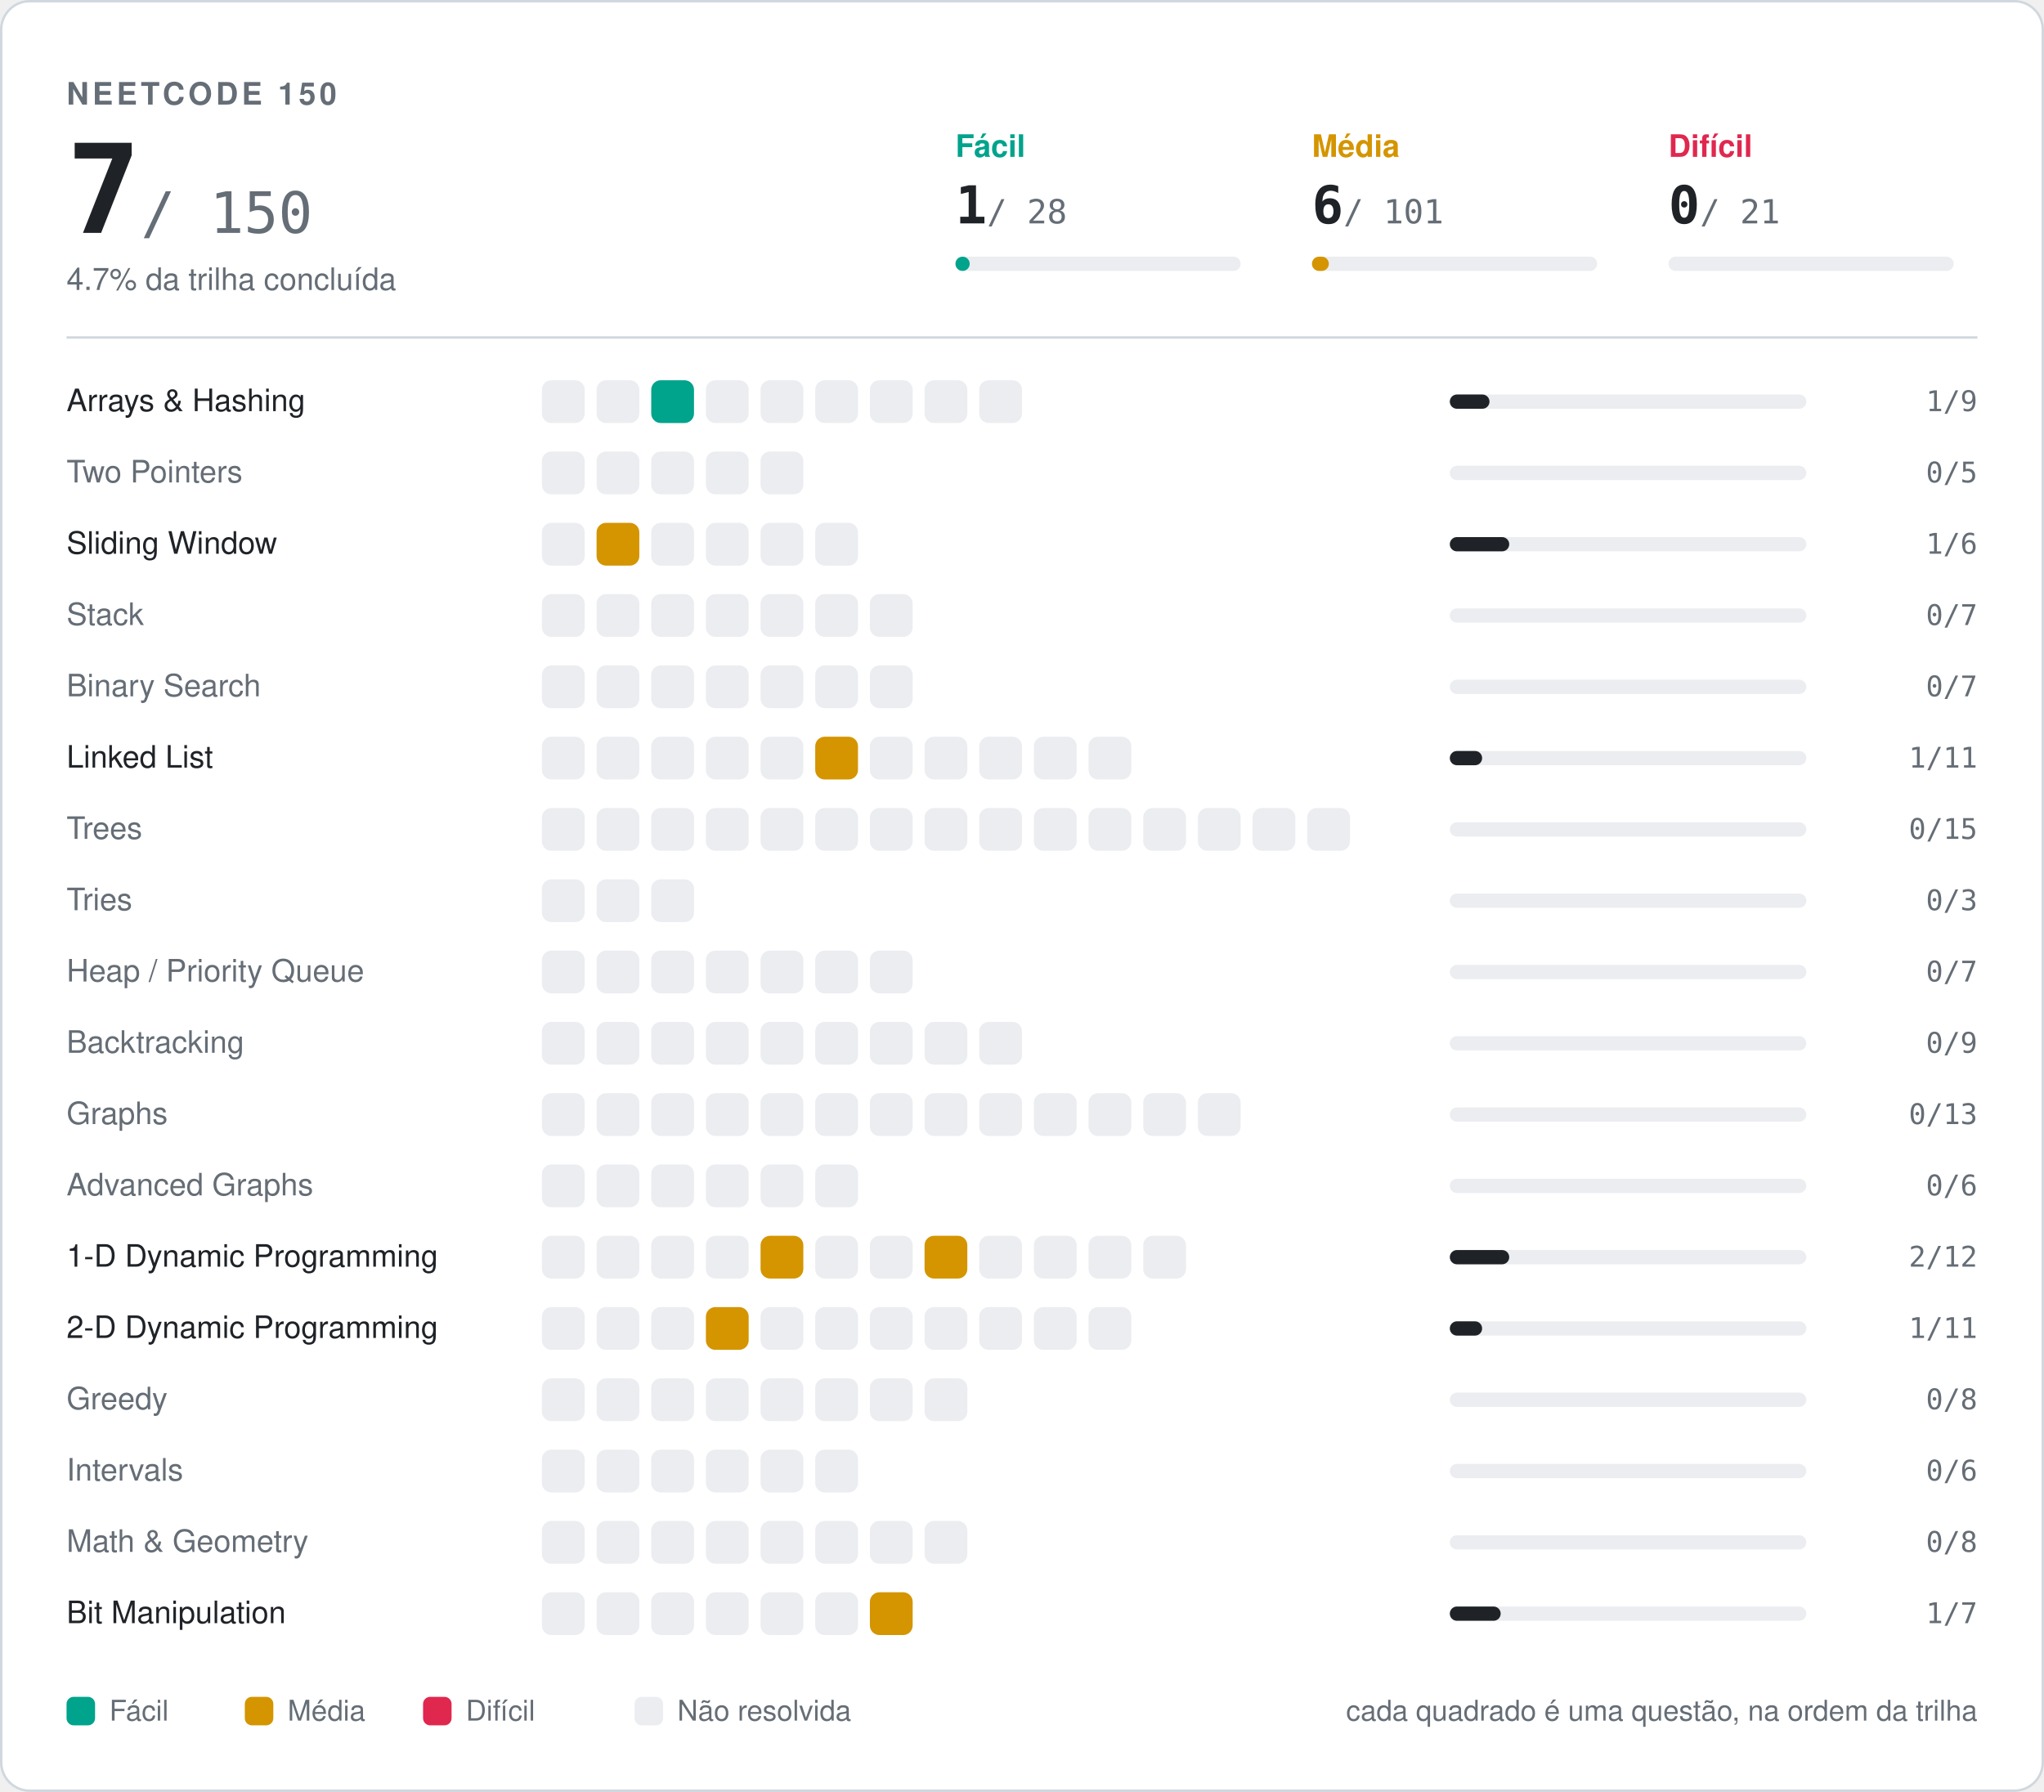
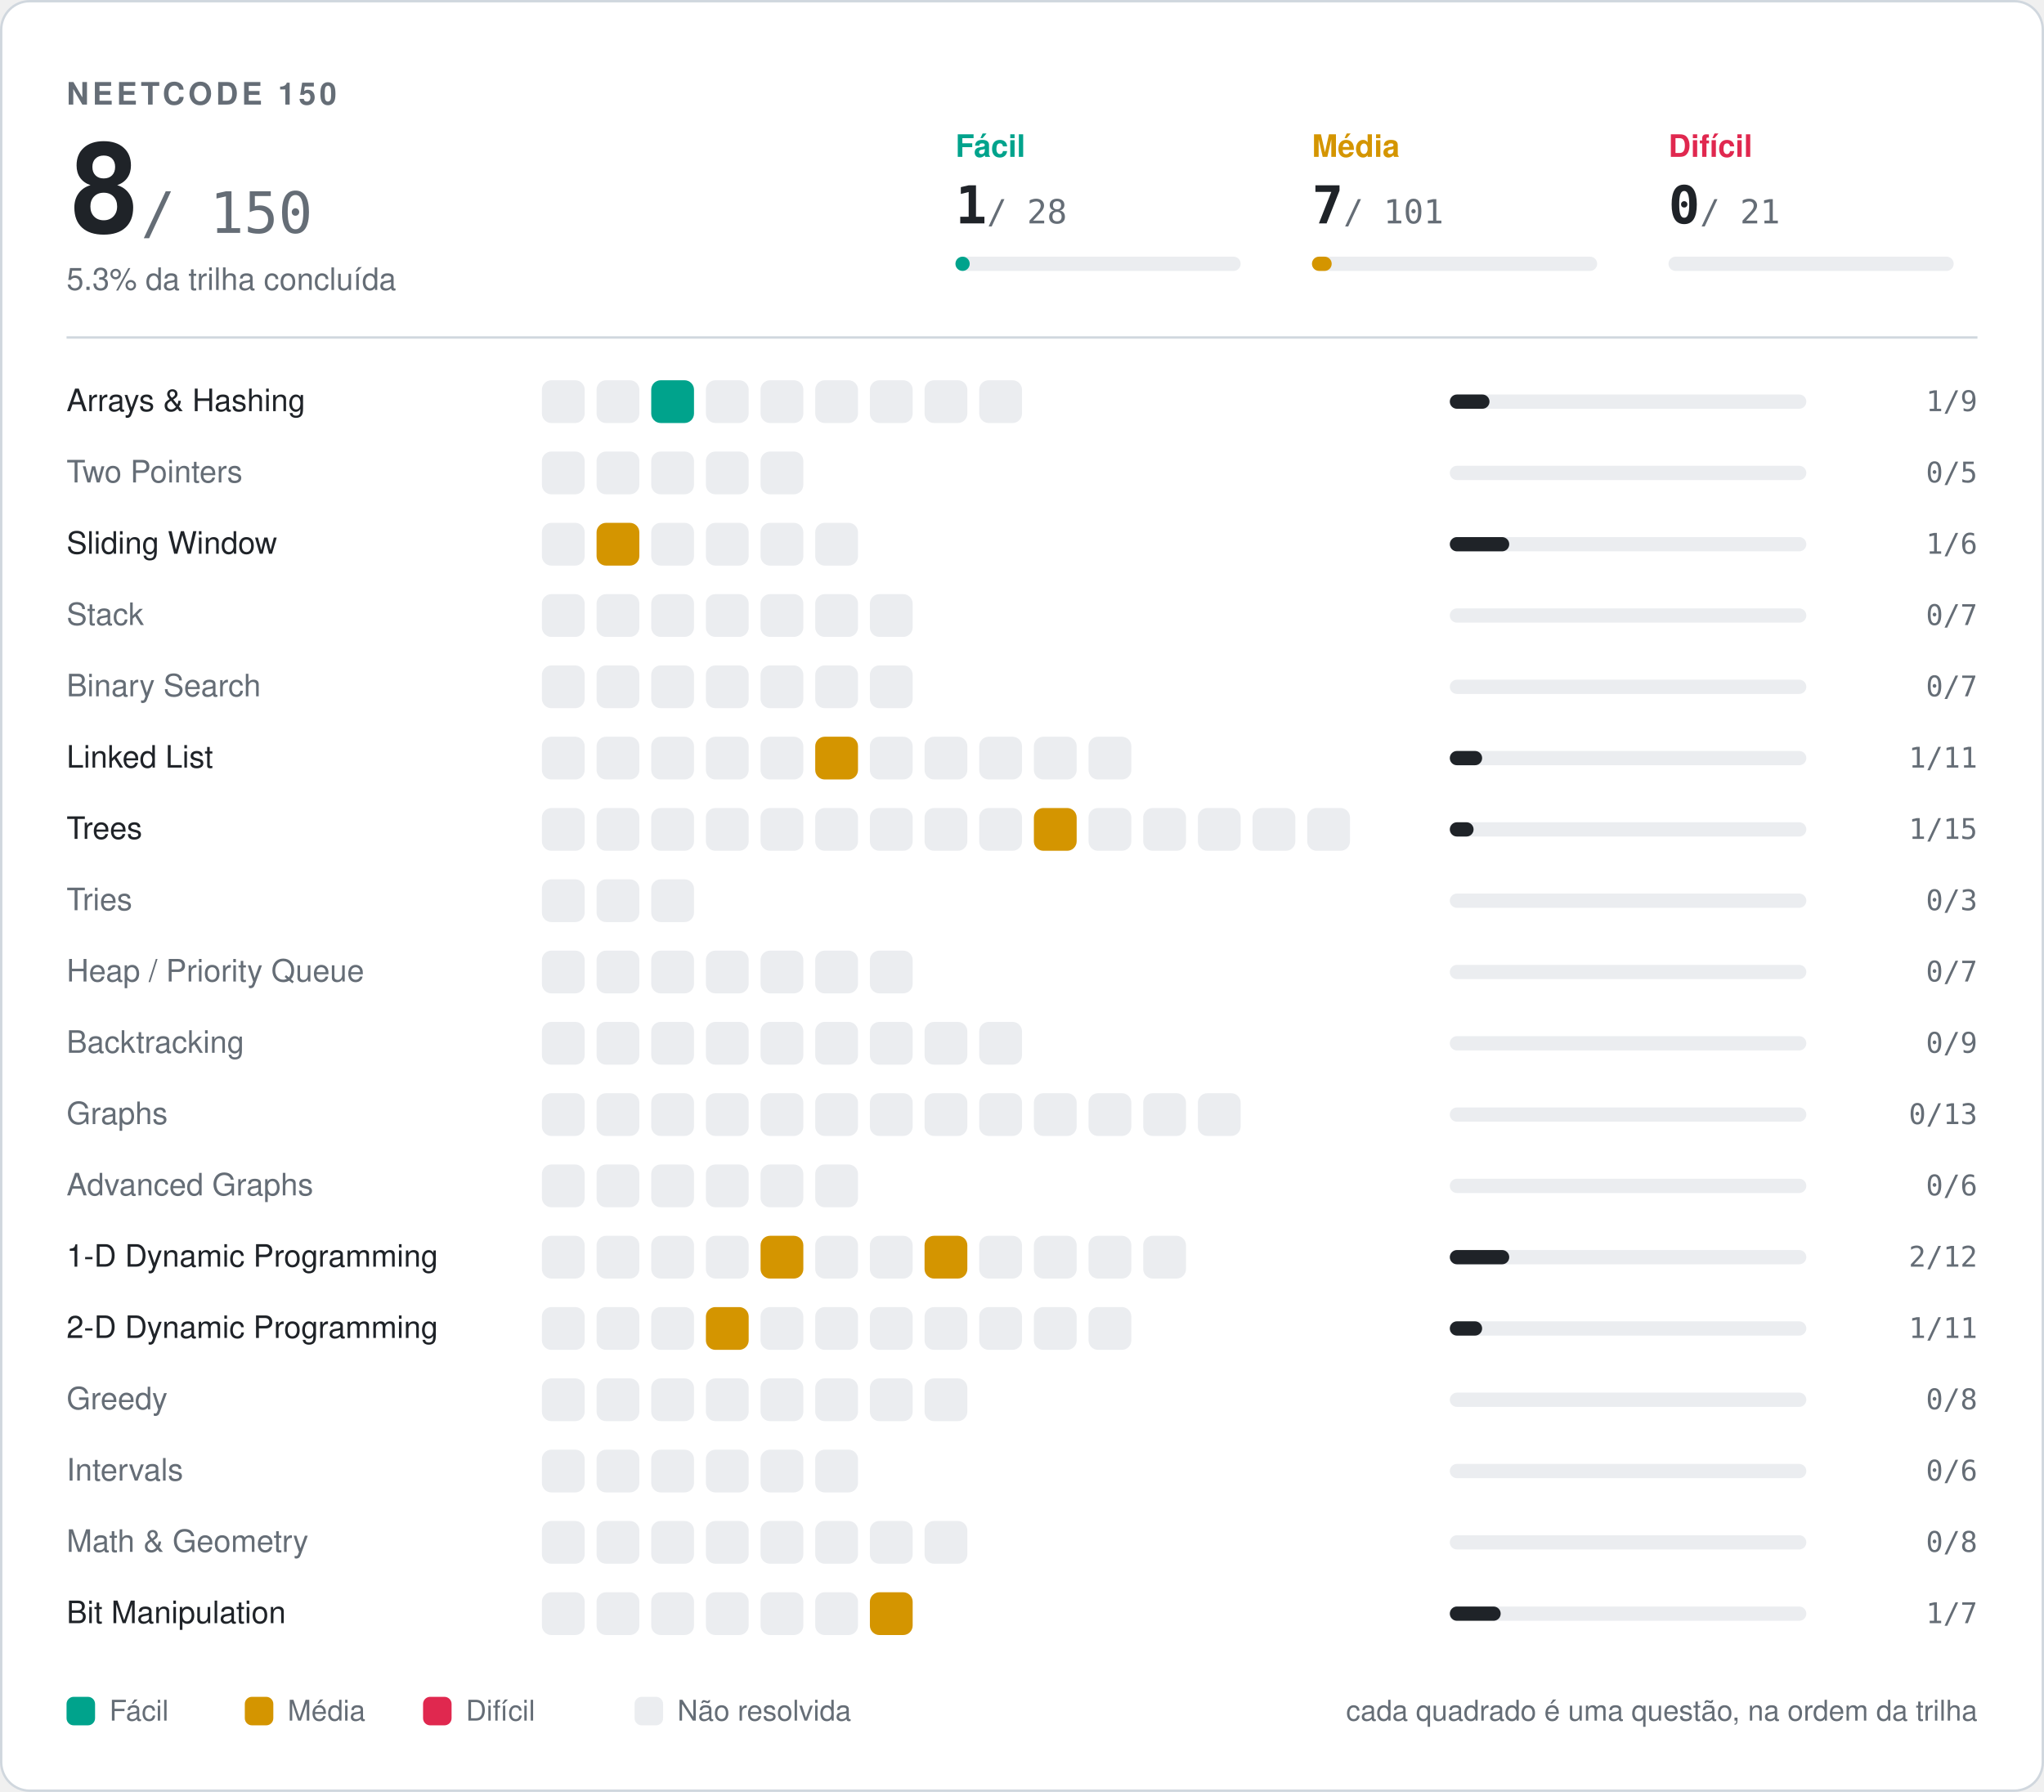
- <svg xmlns="http://www.w3.org/2000/svg" width="860" height="754" viewBox="0 0 860 754" font-family="-apple-system,BlinkMacSystemFont,'Segoe UI',Helvetica,Arial,sans-serif" role="img" aria-label="NeetCode 150: 7 de 150 resolvidas">
+ <svg xmlns="http://www.w3.org/2000/svg" width="860" height="754" viewBox="0 0 860 754" font-family="-apple-system,BlinkMacSystemFont,'Segoe UI',Helvetica,Arial,sans-serif" role="img" aria-label="NeetCode 150: 8 de 150 resolvidas">
  <rect x="0.5" y="0.5" width="859" height="753" rx="12" fill="#ffffff" stroke="#d0d7de" />
  <text x="28" y="44" fill="#656d76" font-size="13" font-weight="600" letter-spacing="1.5">NEETCODE 150</text>
-   <text x="28" y="98" fill="#1f2328" font-family="ui-monospace,SFMono-Regular,'SF Mono',Menlo,Consolas,monospace" font-size="52" font-weight="700">7<tspan fill="#656d76" font-size="24" font-weight="500"> / 150</tspan>
-   </text>
-   <text x="28" y="122" fill="#656d76" font-size="13">4.7% da trilha concluída</text>
+   <text x="28" y="98" fill="#1f2328" font-family="ui-monospace,SFMono-Regular,'SF Mono',Menlo,Consolas,monospace" font-size="52" font-weight="700">8<tspan fill="#656d76" font-size="24" font-weight="500"> / 150</tspan>
+   </text>
+   <text x="28" y="122" fill="#656d76" font-size="13">5.3% da trilha concluída</text>
  <text x="402" y="66" fill="#00a38c" font-size="13" font-weight="600">Fácil</text>
  <text x="402" y="94" fill="#1f2328" font-family="ui-monospace,SFMono-Regular,'SF Mono',Menlo,Consolas,monospace" font-size="22" font-weight="700">1<tspan fill="#656d76" font-size="14" font-weight="500"> / 28</tspan>
  </text>
  <rect x="402" y="108" width="120" height="6" rx="3" fill="#ebedf0" />
  <rect x="402" y="108" width="6.0" height="6" rx="3" fill="#00a38c" />
  <text x="552" y="66" fill="#d49500" font-size="13" font-weight="600">Média</text>
-   <text x="552" y="94" fill="#1f2328" font-family="ui-monospace,SFMono-Regular,'SF Mono',Menlo,Consolas,monospace" font-size="22" font-weight="700">6<tspan fill="#656d76" font-size="14" font-weight="500"> / 101</tspan>
+   <text x="552" y="94" fill="#1f2328" font-family="ui-monospace,SFMono-Regular,'SF Mono',Menlo,Consolas,monospace" font-size="22" font-weight="700">7<tspan fill="#656d76" font-size="14" font-weight="500"> / 101</tspan>
  </text>
  <rect x="552" y="108" width="120" height="6" rx="3" fill="#ebedf0" />
-   <rect x="552" y="108" width="7.1" height="6" rx="3" fill="#d49500" />
+   <rect x="552" y="108" width="8.3" height="6" rx="3" fill="#d49500" />
  <text x="702" y="66" fill="#e0284f" font-size="13" font-weight="600">Difícil</text>
  <text x="702" y="94" fill="#1f2328" font-family="ui-monospace,SFMono-Regular,'SF Mono',Menlo,Consolas,monospace" font-size="22" font-weight="700">0<tspan fill="#656d76" font-size="14" font-weight="500"> / 21</tspan>
  </text>
  <rect x="702" y="108" width="120" height="6" rx="3" fill="#ebedf0" />
  <line x1="28" y1="142" x2="832" y2="142" stroke="#d0d7de" />
  <text x="28" y="173" fill="#1f2328" font-size="13">Arrays &amp; Hashing</text>
  <rect x="228" y="160" width="18" height="18" rx="4" fill="#ebedf0" />
  <rect x="251" y="160" width="18" height="18" rx="4" fill="#ebedf0" />
  <rect x="274" y="160" width="18" height="18" rx="4" fill="#00a38c" />
  <rect x="297" y="160" width="18" height="18" rx="4" fill="#ebedf0" />
  <rect x="320" y="160" width="18" height="18" rx="4" fill="#ebedf0" />
  <rect x="343" y="160" width="18" height="18" rx="4" fill="#ebedf0" />
  <rect x="366" y="160" width="18" height="18" rx="4" fill="#ebedf0" />
  <rect x="389" y="160" width="18" height="18" rx="4" fill="#ebedf0" />
  <rect x="412" y="160" width="18" height="18" rx="4" fill="#ebedf0" />
  <rect x="610" y="166" width="150" height="6" rx="3" fill="#ebedf0" />
  <rect x="610" y="166" width="16.7" height="6" rx="3" fill="#1f2328" />
  <text x="832" y="173" text-anchor="end" fill="#656d76" font-family="ui-monospace,SFMono-Regular,'SF Mono',Menlo,Consolas,monospace" font-size="12">1/9</text>
  <text x="28" y="203" fill="#656d76" font-size="13">Two Pointers</text>
  <rect x="228" y="190" width="18" height="18" rx="4" fill="#ebedf0" />
  <rect x="251" y="190" width="18" height="18" rx="4" fill="#ebedf0" />
  <rect x="274" y="190" width="18" height="18" rx="4" fill="#ebedf0" />
  <rect x="297" y="190" width="18" height="18" rx="4" fill="#ebedf0" />
  <rect x="320" y="190" width="18" height="18" rx="4" fill="#ebedf0" />
  <rect x="610" y="196" width="150" height="6" rx="3" fill="#ebedf0" />
  <text x="832" y="203" text-anchor="end" fill="#656d76" font-family="ui-monospace,SFMono-Regular,'SF Mono',Menlo,Consolas,monospace" font-size="12">0/5</text>
  <text x="28" y="233" fill="#1f2328" font-size="13">Sliding Window</text>
  <rect x="228" y="220" width="18" height="18" rx="4" fill="#ebedf0" />
  <rect x="251" y="220" width="18" height="18" rx="4" fill="#d49500" />
  <rect x="274" y="220" width="18" height="18" rx="4" fill="#ebedf0" />
  <rect x="297" y="220" width="18" height="18" rx="4" fill="#ebedf0" />
  <rect x="320" y="220" width="18" height="18" rx="4" fill="#ebedf0" />
  <rect x="343" y="220" width="18" height="18" rx="4" fill="#ebedf0" />
  <rect x="610" y="226" width="150" height="6" rx="3" fill="#ebedf0" />
  <rect x="610" y="226" width="25.0" height="6" rx="3" fill="#1f2328" />
  <text x="832" y="233" text-anchor="end" fill="#656d76" font-family="ui-monospace,SFMono-Regular,'SF Mono',Menlo,Consolas,monospace" font-size="12">1/6</text>
  <text x="28" y="263" fill="#656d76" font-size="13">Stack</text>
  <rect x="228" y="250" width="18" height="18" rx="4" fill="#ebedf0" />
  <rect x="251" y="250" width="18" height="18" rx="4" fill="#ebedf0" />
  <rect x="274" y="250" width="18" height="18" rx="4" fill="#ebedf0" />
  <rect x="297" y="250" width="18" height="18" rx="4" fill="#ebedf0" />
  <rect x="320" y="250" width="18" height="18" rx="4" fill="#ebedf0" />
  <rect x="343" y="250" width="18" height="18" rx="4" fill="#ebedf0" />
  <rect x="366" y="250" width="18" height="18" rx="4" fill="#ebedf0" />
  <rect x="610" y="256" width="150" height="6" rx="3" fill="#ebedf0" />
  <text x="832" y="263" text-anchor="end" fill="#656d76" font-family="ui-monospace,SFMono-Regular,'SF Mono',Menlo,Consolas,monospace" font-size="12">0/7</text>
  <text x="28" y="293" fill="#656d76" font-size="13">Binary Search</text>
  <rect x="228" y="280" width="18" height="18" rx="4" fill="#ebedf0" />
  <rect x="251" y="280" width="18" height="18" rx="4" fill="#ebedf0" />
  <rect x="274" y="280" width="18" height="18" rx="4" fill="#ebedf0" />
  <rect x="297" y="280" width="18" height="18" rx="4" fill="#ebedf0" />
  <rect x="320" y="280" width="18" height="18" rx="4" fill="#ebedf0" />
  <rect x="343" y="280" width="18" height="18" rx="4" fill="#ebedf0" />
  <rect x="366" y="280" width="18" height="18" rx="4" fill="#ebedf0" />
  <rect x="610" y="286" width="150" height="6" rx="3" fill="#ebedf0" />
  <text x="832" y="293" text-anchor="end" fill="#656d76" font-family="ui-monospace,SFMono-Regular,'SF Mono',Menlo,Consolas,monospace" font-size="12">0/7</text>
  <text x="28" y="323" fill="#1f2328" font-size="13">Linked List</text>
  <rect x="228" y="310" width="18" height="18" rx="4" fill="#ebedf0" />
  <rect x="251" y="310" width="18" height="18" rx="4" fill="#ebedf0" />
  <rect x="274" y="310" width="18" height="18" rx="4" fill="#ebedf0" />
  <rect x="297" y="310" width="18" height="18" rx="4" fill="#ebedf0" />
  <rect x="320" y="310" width="18" height="18" rx="4" fill="#ebedf0" />
  <rect x="343" y="310" width="18" height="18" rx="4" fill="#d49500" />
  <rect x="366" y="310" width="18" height="18" rx="4" fill="#ebedf0" />
  <rect x="389" y="310" width="18" height="18" rx="4" fill="#ebedf0" />
  <rect x="412" y="310" width="18" height="18" rx="4" fill="#ebedf0" />
  <rect x="435" y="310" width="18" height="18" rx="4" fill="#ebedf0" />
  <rect x="458" y="310" width="18" height="18" rx="4" fill="#ebedf0" />
  <rect x="610" y="316" width="150" height="6" rx="3" fill="#ebedf0" />
  <rect x="610" y="316" width="13.6" height="6" rx="3" fill="#1f2328" />
  <text x="832" y="323" text-anchor="end" fill="#656d76" font-family="ui-monospace,SFMono-Regular,'SF Mono',Menlo,Consolas,monospace" font-size="12">1/11</text>
-   <text x="28" y="353" fill="#656d76" font-size="13">Trees</text>
+   <text x="28" y="353" fill="#1f2328" font-size="13">Trees</text>
  <rect x="228" y="340" width="18" height="18" rx="4" fill="#ebedf0" />
  <rect x="251" y="340" width="18" height="18" rx="4" fill="#ebedf0" />
  <rect x="274" y="340" width="18" height="18" rx="4" fill="#ebedf0" />
  <rect x="297" y="340" width="18" height="18" rx="4" fill="#ebedf0" />
  <rect x="320" y="340" width="18" height="18" rx="4" fill="#ebedf0" />
  <rect x="343" y="340" width="18" height="18" rx="4" fill="#ebedf0" />
  <rect x="366" y="340" width="18" height="18" rx="4" fill="#ebedf0" />
  <rect x="389" y="340" width="18" height="18" rx="4" fill="#ebedf0" />
  <rect x="412" y="340" width="18" height="18" rx="4" fill="#ebedf0" />
-   <rect x="435" y="340" width="18" height="18" rx="4" fill="#ebedf0" />
+   <rect x="435" y="340" width="18" height="18" rx="4" fill="#d49500" />
  <rect x="458" y="340" width="18" height="18" rx="4" fill="#ebedf0" />
  <rect x="481" y="340" width="18" height="18" rx="4" fill="#ebedf0" />
  <rect x="504" y="340" width="18" height="18" rx="4" fill="#ebedf0" />
  <rect x="527" y="340" width="18" height="18" rx="4" fill="#ebedf0" />
  <rect x="550" y="340" width="18" height="18" rx="4" fill="#ebedf0" />
  <rect x="610" y="346" width="150" height="6" rx="3" fill="#ebedf0" />
-   <text x="832" y="353" text-anchor="end" fill="#656d76" font-family="ui-monospace,SFMono-Regular,'SF Mono',Menlo,Consolas,monospace" font-size="12">0/15</text>
+   <rect x="610" y="346" width="10.0" height="6" rx="3" fill="#1f2328" />
+   <text x="832" y="353" text-anchor="end" fill="#656d76" font-family="ui-monospace,SFMono-Regular,'SF Mono',Menlo,Consolas,monospace" font-size="12">1/15</text>
  <text x="28" y="383" fill="#656d76" font-size="13">Tries</text>
  <rect x="228" y="370" width="18" height="18" rx="4" fill="#ebedf0" />
  <rect x="251" y="370" width="18" height="18" rx="4" fill="#ebedf0" />
  <rect x="274" y="370" width="18" height="18" rx="4" fill="#ebedf0" />
  <rect x="610" y="376" width="150" height="6" rx="3" fill="#ebedf0" />
  <text x="832" y="383" text-anchor="end" fill="#656d76" font-family="ui-monospace,SFMono-Regular,'SF Mono',Menlo,Consolas,monospace" font-size="12">0/3</text>
  <text x="28" y="413" fill="#656d76" font-size="13">Heap / Priority Queue</text>
  <rect x="228" y="400" width="18" height="18" rx="4" fill="#ebedf0" />
  <rect x="251" y="400" width="18" height="18" rx="4" fill="#ebedf0" />
  <rect x="274" y="400" width="18" height="18" rx="4" fill="#ebedf0" />
  <rect x="297" y="400" width="18" height="18" rx="4" fill="#ebedf0" />
  <rect x="320" y="400" width="18" height="18" rx="4" fill="#ebedf0" />
  <rect x="343" y="400" width="18" height="18" rx="4" fill="#ebedf0" />
  <rect x="366" y="400" width="18" height="18" rx="4" fill="#ebedf0" />
  <rect x="610" y="406" width="150" height="6" rx="3" fill="#ebedf0" />
  <text x="832" y="413" text-anchor="end" fill="#656d76" font-family="ui-monospace,SFMono-Regular,'SF Mono',Menlo,Consolas,monospace" font-size="12">0/7</text>
  <text x="28" y="443" fill="#656d76" font-size="13">Backtracking</text>
  <rect x="228" y="430" width="18" height="18" rx="4" fill="#ebedf0" />
  <rect x="251" y="430" width="18" height="18" rx="4" fill="#ebedf0" />
  <rect x="274" y="430" width="18" height="18" rx="4" fill="#ebedf0" />
  <rect x="297" y="430" width="18" height="18" rx="4" fill="#ebedf0" />
  <rect x="320" y="430" width="18" height="18" rx="4" fill="#ebedf0" />
  <rect x="343" y="430" width="18" height="18" rx="4" fill="#ebedf0" />
  <rect x="366" y="430" width="18" height="18" rx="4" fill="#ebedf0" />
  <rect x="389" y="430" width="18" height="18" rx="4" fill="#ebedf0" />
  <rect x="412" y="430" width="18" height="18" rx="4" fill="#ebedf0" />
  <rect x="610" y="436" width="150" height="6" rx="3" fill="#ebedf0" />
  <text x="832" y="443" text-anchor="end" fill="#656d76" font-family="ui-monospace,SFMono-Regular,'SF Mono',Menlo,Consolas,monospace" font-size="12">0/9</text>
  <text x="28" y="473" fill="#656d76" font-size="13">Graphs</text>
  <rect x="228" y="460" width="18" height="18" rx="4" fill="#ebedf0" />
  <rect x="251" y="460" width="18" height="18" rx="4" fill="#ebedf0" />
  <rect x="274" y="460" width="18" height="18" rx="4" fill="#ebedf0" />
  <rect x="297" y="460" width="18" height="18" rx="4" fill="#ebedf0" />
  <rect x="320" y="460" width="18" height="18" rx="4" fill="#ebedf0" />
  <rect x="343" y="460" width="18" height="18" rx="4" fill="#ebedf0" />
  <rect x="366" y="460" width="18" height="18" rx="4" fill="#ebedf0" />
  <rect x="389" y="460" width="18" height="18" rx="4" fill="#ebedf0" />
  <rect x="412" y="460" width="18" height="18" rx="4" fill="#ebedf0" />
  <rect x="435" y="460" width="18" height="18" rx="4" fill="#ebedf0" />
  <rect x="458" y="460" width="18" height="18" rx="4" fill="#ebedf0" />
  <rect x="481" y="460" width="18" height="18" rx="4" fill="#ebedf0" />
  <rect x="504" y="460" width="18" height="18" rx="4" fill="#ebedf0" />
  <rect x="610" y="466" width="150" height="6" rx="3" fill="#ebedf0" />
  <text x="832" y="473" text-anchor="end" fill="#656d76" font-family="ui-monospace,SFMono-Regular,'SF Mono',Menlo,Consolas,monospace" font-size="12">0/13</text>
  <text x="28" y="503" fill="#656d76" font-size="13">Advanced Graphs</text>
  <rect x="228" y="490" width="18" height="18" rx="4" fill="#ebedf0" />
  <rect x="251" y="490" width="18" height="18" rx="4" fill="#ebedf0" />
  <rect x="274" y="490" width="18" height="18" rx="4" fill="#ebedf0" />
  <rect x="297" y="490" width="18" height="18" rx="4" fill="#ebedf0" />
  <rect x="320" y="490" width="18" height="18" rx="4" fill="#ebedf0" />
  <rect x="343" y="490" width="18" height="18" rx="4" fill="#ebedf0" />
  <rect x="610" y="496" width="150" height="6" rx="3" fill="#ebedf0" />
  <text x="832" y="503" text-anchor="end" fill="#656d76" font-family="ui-monospace,SFMono-Regular,'SF Mono',Menlo,Consolas,monospace" font-size="12">0/6</text>
  <text x="28" y="533" fill="#1f2328" font-size="13">1-D Dynamic Programming</text>
  <rect x="228" y="520" width="18" height="18" rx="4" fill="#ebedf0" />
  <rect x="251" y="520" width="18" height="18" rx="4" fill="#ebedf0" />
  <rect x="274" y="520" width="18" height="18" rx="4" fill="#ebedf0" />
  <rect x="297" y="520" width="18" height="18" rx="4" fill="#ebedf0" />
  <rect x="320" y="520" width="18" height="18" rx="4" fill="#d49500" />
  <rect x="343" y="520" width="18" height="18" rx="4" fill="#ebedf0" />
  <rect x="366" y="520" width="18" height="18" rx="4" fill="#ebedf0" />
  <rect x="389" y="520" width="18" height="18" rx="4" fill="#d49500" />
  <rect x="412" y="520" width="18" height="18" rx="4" fill="#ebedf0" />
  <rect x="435" y="520" width="18" height="18" rx="4" fill="#ebedf0" />
  <rect x="458" y="520" width="18" height="18" rx="4" fill="#ebedf0" />
  <rect x="481" y="520" width="18" height="18" rx="4" fill="#ebedf0" />
  <rect x="610" y="526" width="150" height="6" rx="3" fill="#ebedf0" />
  <rect x="610" y="526" width="25.0" height="6" rx="3" fill="#1f2328" />
  <text x="832" y="533" text-anchor="end" fill="#656d76" font-family="ui-monospace,SFMono-Regular,'SF Mono',Menlo,Consolas,monospace" font-size="12">2/12</text>
  <text x="28" y="563" fill="#1f2328" font-size="13">2-D Dynamic Programming</text>
  <rect x="228" y="550" width="18" height="18" rx="4" fill="#ebedf0" />
  <rect x="251" y="550" width="18" height="18" rx="4" fill="#ebedf0" />
  <rect x="274" y="550" width="18" height="18" rx="4" fill="#ebedf0" />
  <rect x="297" y="550" width="18" height="18" rx="4" fill="#d49500" />
  <rect x="320" y="550" width="18" height="18" rx="4" fill="#ebedf0" />
  <rect x="343" y="550" width="18" height="18" rx="4" fill="#ebedf0" />
  <rect x="366" y="550" width="18" height="18" rx="4" fill="#ebedf0" />
  <rect x="389" y="550" width="18" height="18" rx="4" fill="#ebedf0" />
  <rect x="412" y="550" width="18" height="18" rx="4" fill="#ebedf0" />
  <rect x="435" y="550" width="18" height="18" rx="4" fill="#ebedf0" />
  <rect x="458" y="550" width="18" height="18" rx="4" fill="#ebedf0" />
  <rect x="610" y="556" width="150" height="6" rx="3" fill="#ebedf0" />
  <rect x="610" y="556" width="13.6" height="6" rx="3" fill="#1f2328" />
  <text x="832" y="563" text-anchor="end" fill="#656d76" font-family="ui-monospace,SFMono-Regular,'SF Mono',Menlo,Consolas,monospace" font-size="12">1/11</text>
  <text x="28" y="593" fill="#656d76" font-size="13">Greedy</text>
  <rect x="228" y="580" width="18" height="18" rx="4" fill="#ebedf0" />
  <rect x="251" y="580" width="18" height="18" rx="4" fill="#ebedf0" />
  <rect x="274" y="580" width="18" height="18" rx="4" fill="#ebedf0" />
  <rect x="297" y="580" width="18" height="18" rx="4" fill="#ebedf0" />
  <rect x="320" y="580" width="18" height="18" rx="4" fill="#ebedf0" />
  <rect x="343" y="580" width="18" height="18" rx="4" fill="#ebedf0" />
  <rect x="366" y="580" width="18" height="18" rx="4" fill="#ebedf0" />
  <rect x="389" y="580" width="18" height="18" rx="4" fill="#ebedf0" />
  <rect x="610" y="586" width="150" height="6" rx="3" fill="#ebedf0" />
  <text x="832" y="593" text-anchor="end" fill="#656d76" font-family="ui-monospace,SFMono-Regular,'SF Mono',Menlo,Consolas,monospace" font-size="12">0/8</text>
  <text x="28" y="623" fill="#656d76" font-size="13">Intervals</text>
  <rect x="228" y="610" width="18" height="18" rx="4" fill="#ebedf0" />
  <rect x="251" y="610" width="18" height="18" rx="4" fill="#ebedf0" />
  <rect x="274" y="610" width="18" height="18" rx="4" fill="#ebedf0" />
  <rect x="297" y="610" width="18" height="18" rx="4" fill="#ebedf0" />
  <rect x="320" y="610" width="18" height="18" rx="4" fill="#ebedf0" />
  <rect x="343" y="610" width="18" height="18" rx="4" fill="#ebedf0" />
  <rect x="610" y="616" width="150" height="6" rx="3" fill="#ebedf0" />
  <text x="832" y="623" text-anchor="end" fill="#656d76" font-family="ui-monospace,SFMono-Regular,'SF Mono',Menlo,Consolas,monospace" font-size="12">0/6</text>
  <text x="28" y="653" fill="#656d76" font-size="13">Math &amp; Geometry</text>
  <rect x="228" y="640" width="18" height="18" rx="4" fill="#ebedf0" />
  <rect x="251" y="640" width="18" height="18" rx="4" fill="#ebedf0" />
  <rect x="274" y="640" width="18" height="18" rx="4" fill="#ebedf0" />
  <rect x="297" y="640" width="18" height="18" rx="4" fill="#ebedf0" />
  <rect x="320" y="640" width="18" height="18" rx="4" fill="#ebedf0" />
  <rect x="343" y="640" width="18" height="18" rx="4" fill="#ebedf0" />
  <rect x="366" y="640" width="18" height="18" rx="4" fill="#ebedf0" />
  <rect x="389" y="640" width="18" height="18" rx="4" fill="#ebedf0" />
  <rect x="610" y="646" width="150" height="6" rx="3" fill="#ebedf0" />
  <text x="832" y="653" text-anchor="end" fill="#656d76" font-family="ui-monospace,SFMono-Regular,'SF Mono',Menlo,Consolas,monospace" font-size="12">0/8</text>
  <text x="28" y="683" fill="#1f2328" font-size="13">Bit Manipulation</text>
  <rect x="228" y="670" width="18" height="18" rx="4" fill="#ebedf0" />
  <rect x="251" y="670" width="18" height="18" rx="4" fill="#ebedf0" />
  <rect x="274" y="670" width="18" height="18" rx="4" fill="#ebedf0" />
  <rect x="297" y="670" width="18" height="18" rx="4" fill="#ebedf0" />
  <rect x="320" y="670" width="18" height="18" rx="4" fill="#ebedf0" />
  <rect x="343" y="670" width="18" height="18" rx="4" fill="#ebedf0" />
  <rect x="366" y="670" width="18" height="18" rx="4" fill="#d49500" />
  <rect x="610" y="676" width="150" height="6" rx="3" fill="#ebedf0" />
  <rect x="610" y="676" width="21.4" height="6" rx="3" fill="#1f2328" />
  <text x="832" y="683" text-anchor="end" fill="#656d76" font-family="ui-monospace,SFMono-Regular,'SF Mono',Menlo,Consolas,monospace" font-size="12">1/7</text>
  <rect x="28" y="714" width="12" height="12" rx="3" fill="#00a38c" />
  <text x="46" y="724" fill="#656d76" font-size="12">Fácil</text>
  <rect x="103" y="714" width="12" height="12" rx="3" fill="#d49500" />
  <text x="121" y="724" fill="#656d76" font-size="12">Média</text>
  <rect x="178" y="714" width="12" height="12" rx="3" fill="#e0284f" />
  <text x="196" y="724" fill="#656d76" font-size="12">Difícil</text>
  <rect x="267" y="714" width="12" height="12" rx="3" fill="#ebedf0" />
  <text x="285" y="724" fill="#656d76" font-size="12">Não resolvida</text>
  <text x="832" y="724" text-anchor="end" fill="#656d76" font-size="12">cada quadrado é uma questão, na ordem da trilha</text>
</svg>
